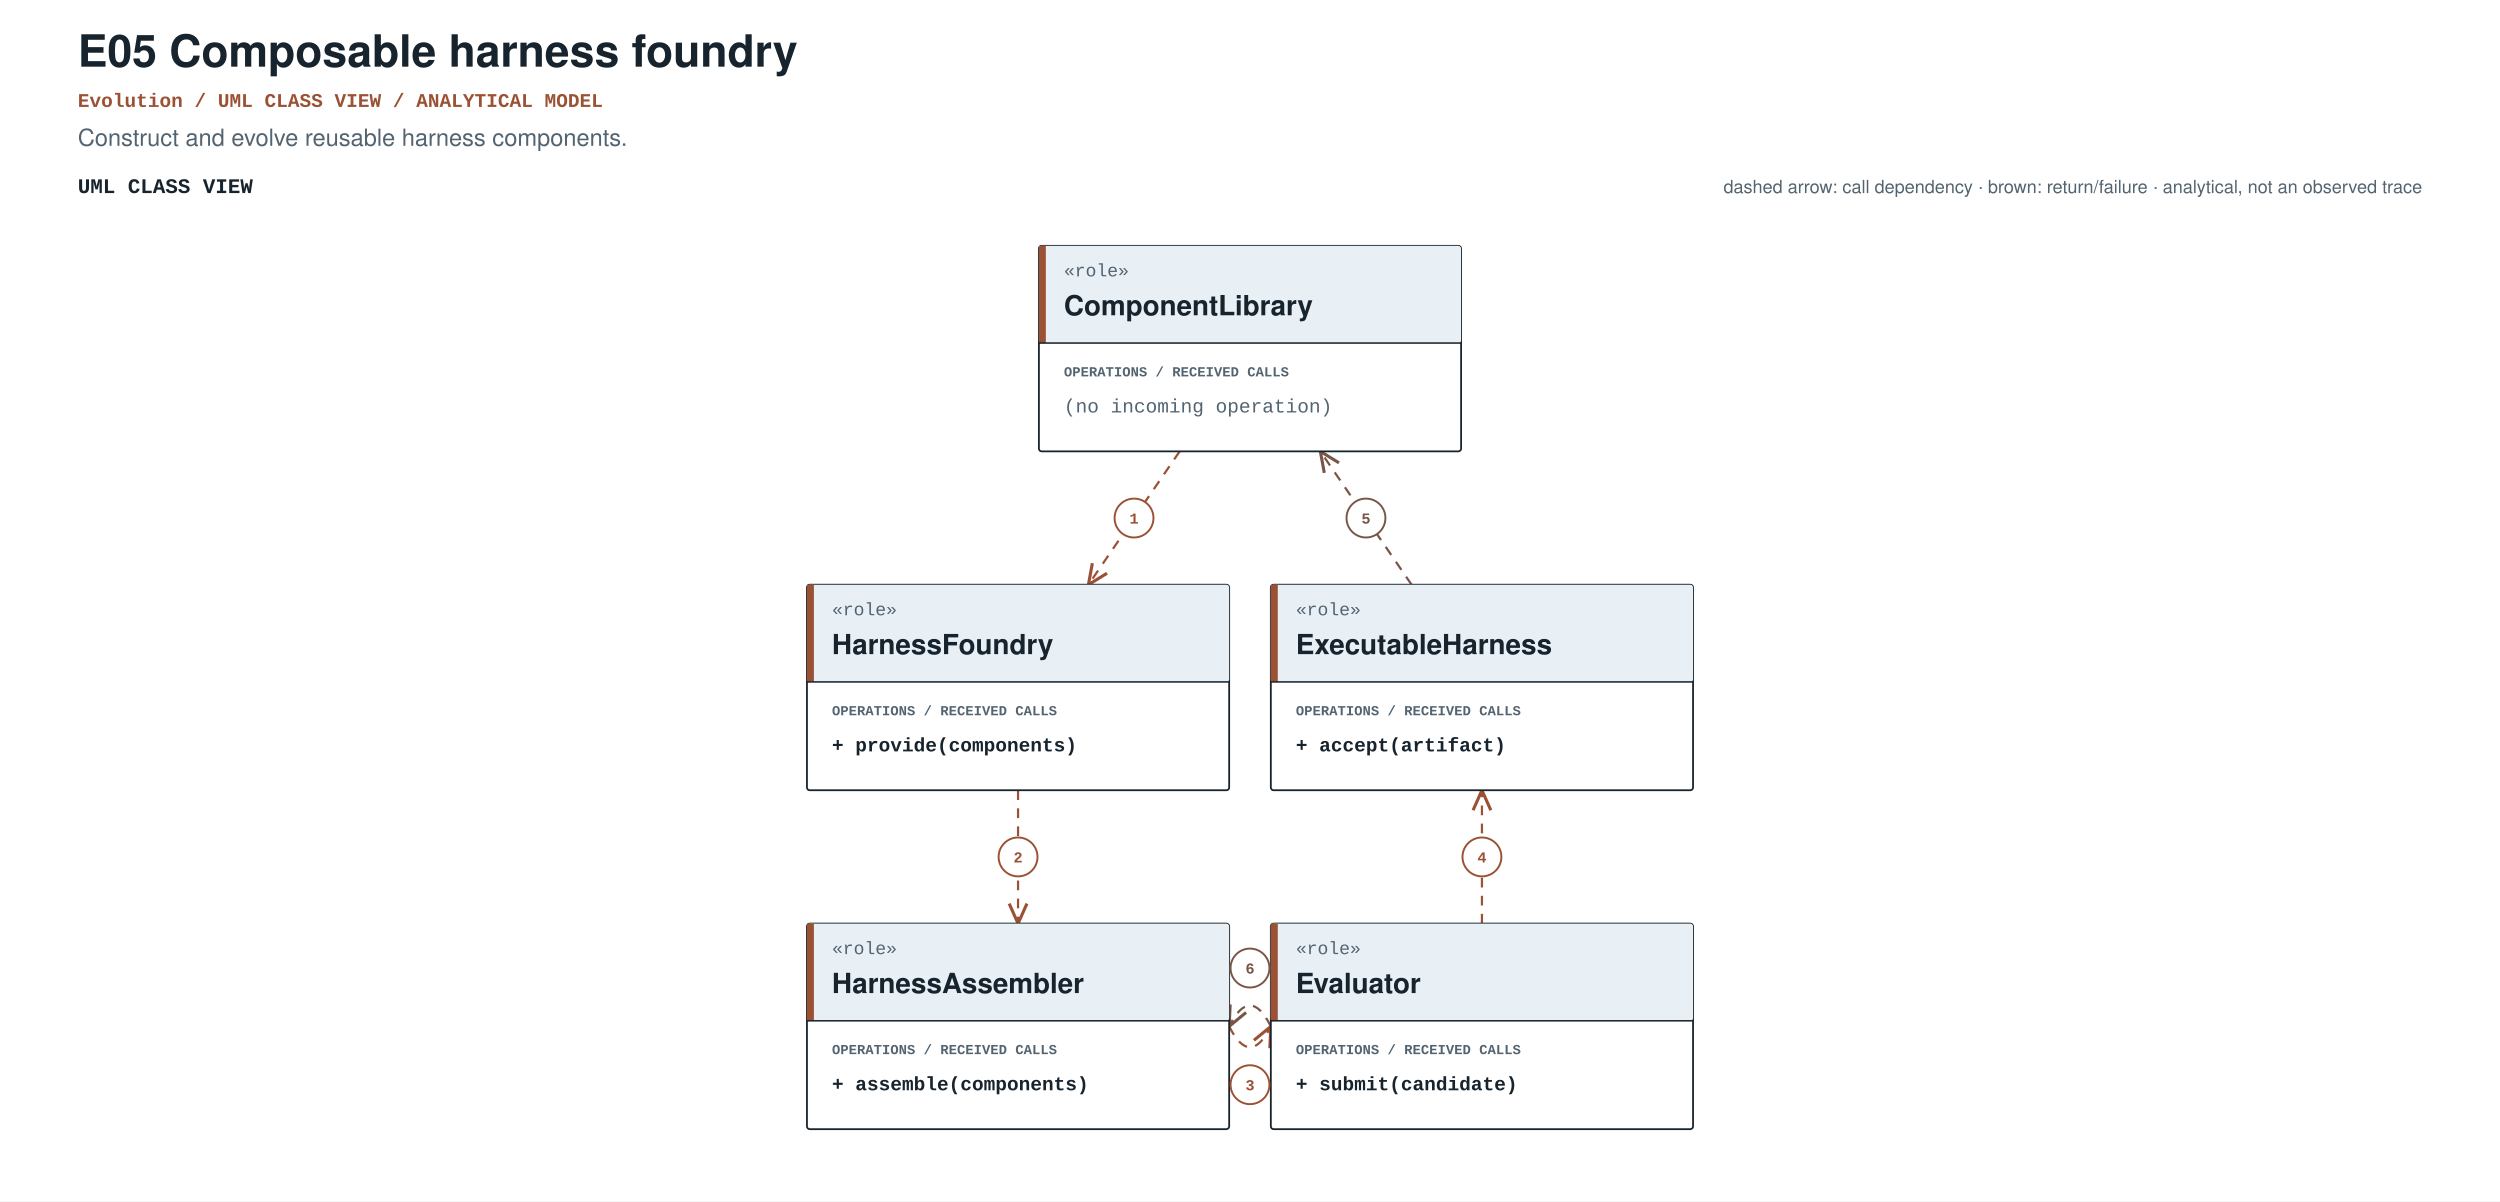
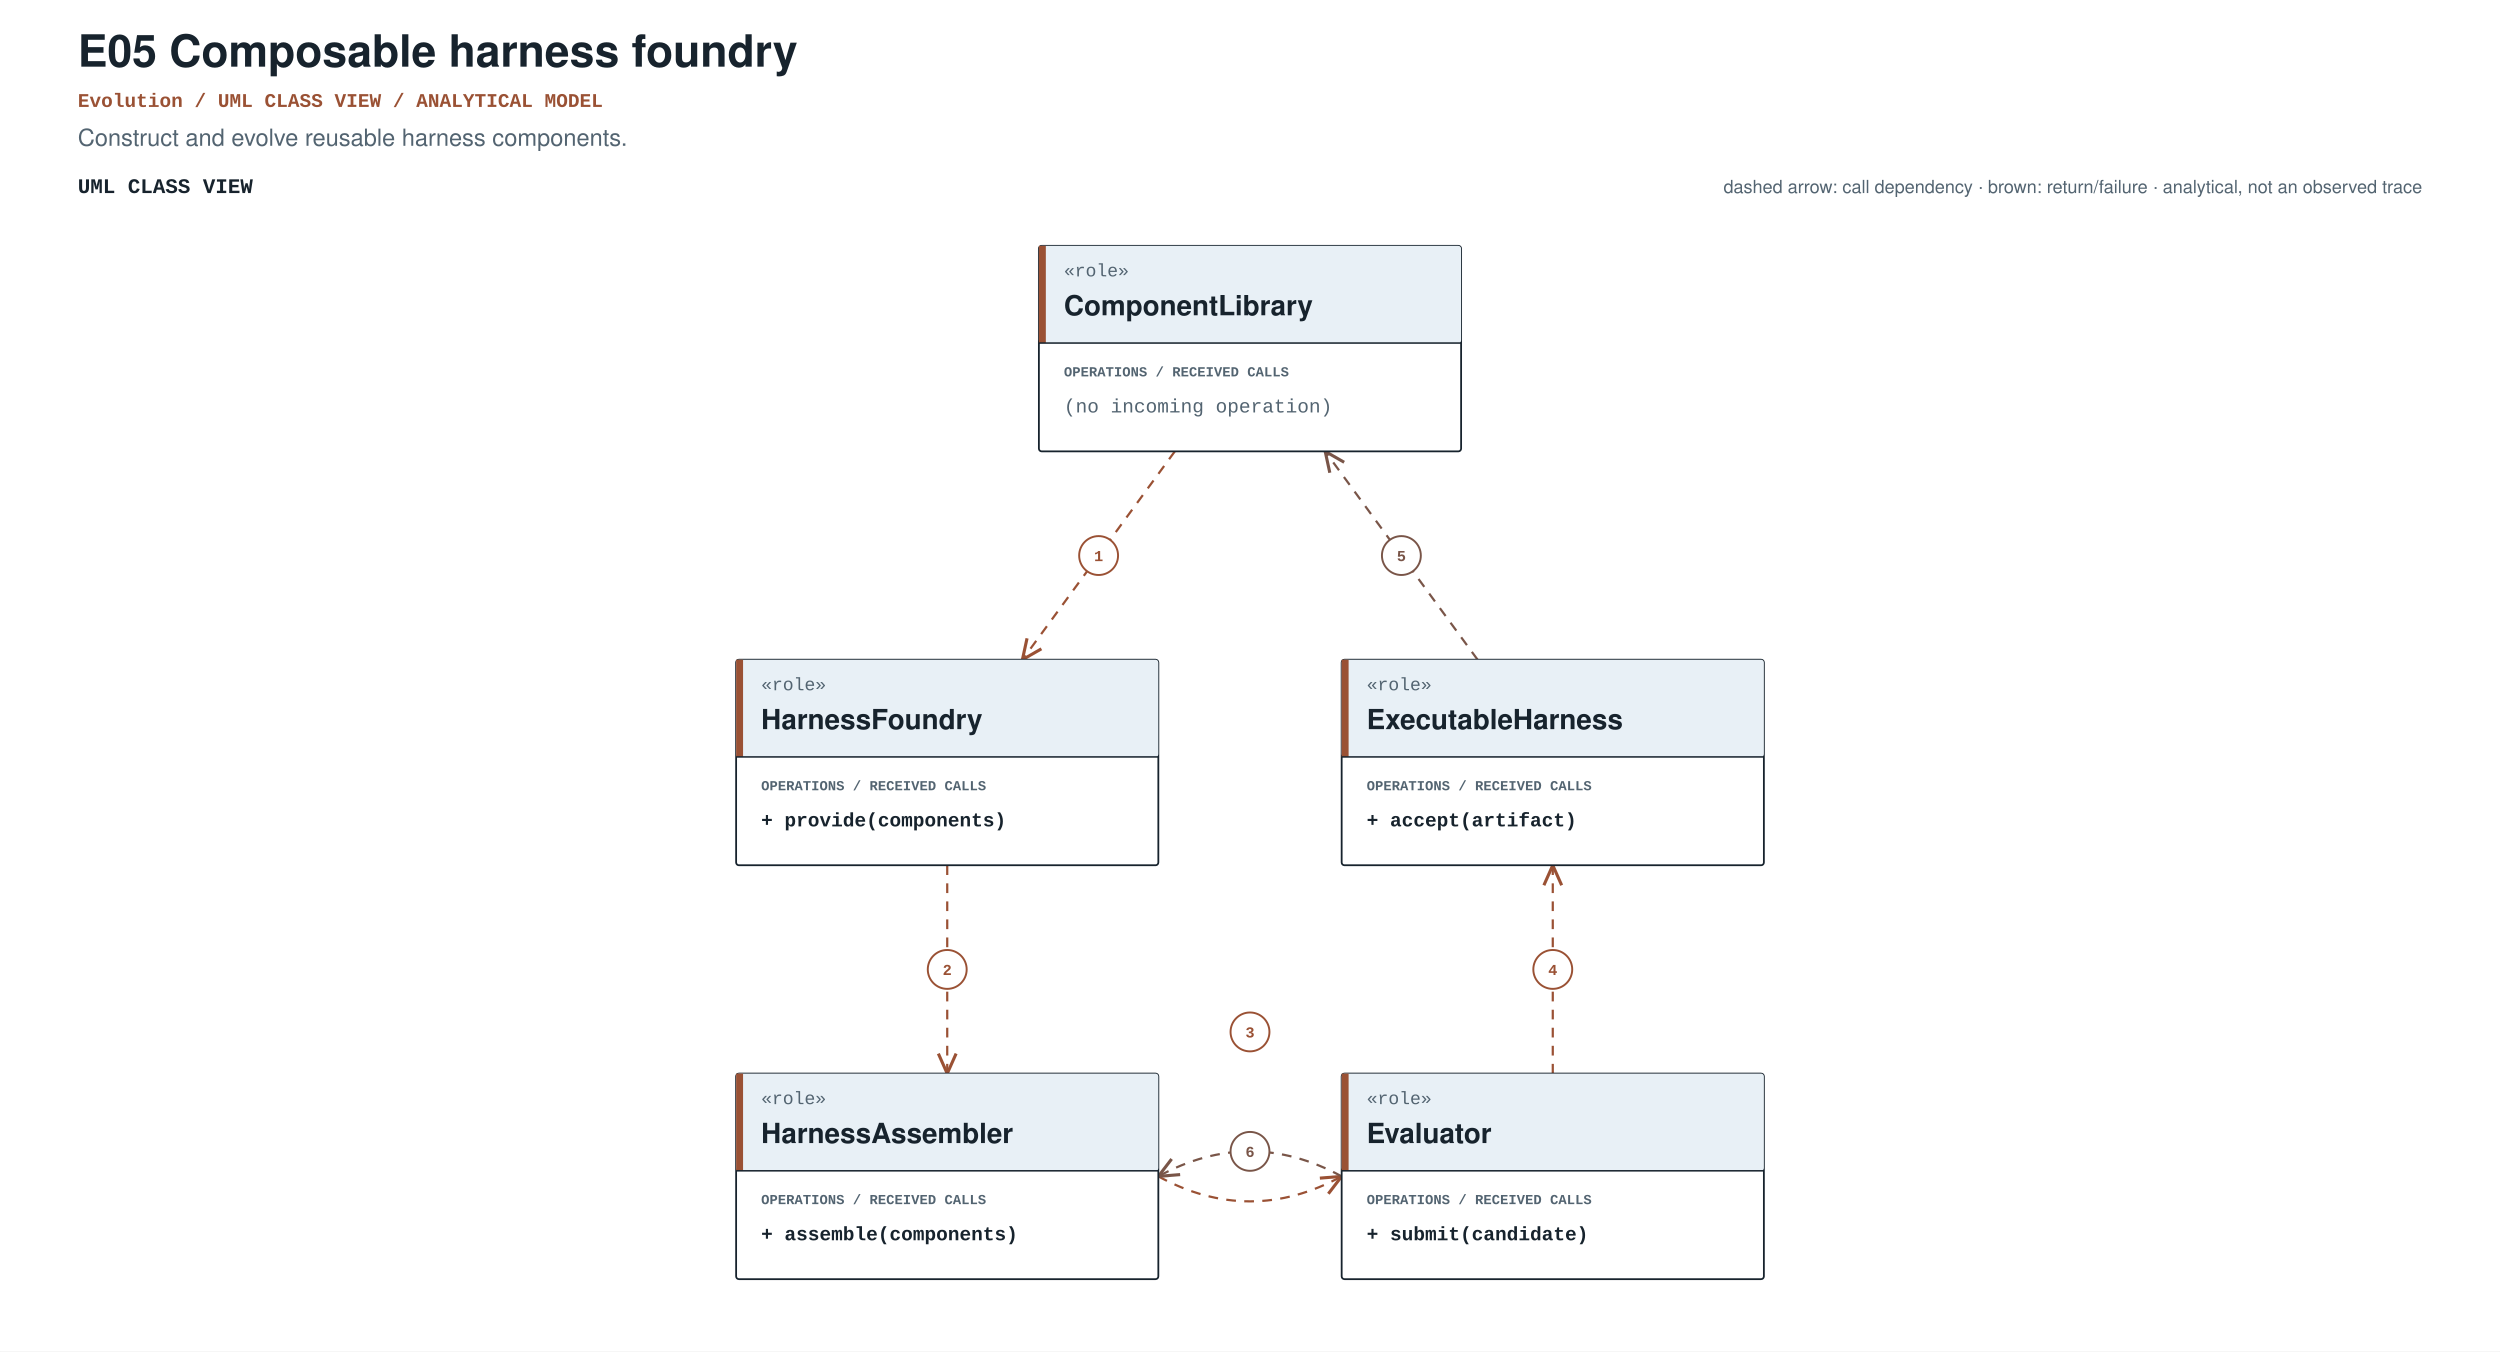
- <svg xmlns="http://www.w3.org/2000/svg" viewBox="0 0 1800 865" width="183mm" height="87.94mm" role="img" data-diagram-type="uml-class" data-pattern-id="E05" aria-labelledby="title-E05 desc-E05">
+ <svg xmlns="http://www.w3.org/2000/svg" viewBox="0 0 1800 973" width="183mm" height="98.92mm" role="img" data-diagram-type="uml-class" data-pattern-id="E05" aria-labelledby="title-E05 desc-E05">
  <defs>
    <marker id="umlOpenAccent" markerWidth="12" markerHeight="10" refX="10" refY="5" orient="auto" markerUnits="strokeWidth">
      <path d="M1,1 L10,5 L1,9" fill="none" stroke="#9A5134" stroke-width="1.4" />
    </marker>
    <marker id="umlOpenReturn" markerWidth="12" markerHeight="10" refX="10" refY="5" orient="auto" markerUnits="strokeWidth">
      <path d="M1,1 L10,5 L1,9" fill="none" stroke="#795548" stroke-width="1.4" />
    </marker>
  </defs>
-   <rect x="0" y="0" width="1800" height="865" rx="0" fill="#FFFFFF" stroke="none" stroke-width="1.2" />
+   <rect x="0" y="0" width="1800" height="973" rx="0" fill="#FFFFFF" stroke="none" stroke-width="1.2" />
  <text x="56" y="48" font-family="Helvetica Neue, Helvetica, Arial, sans-serif" font-size="32" font-weight="700" fill="#17232D" text-anchor="start">E05  Composable harness foundry</text>
  <text x="56" y="77" font-family="Menlo, Monaco, Courier New, monospace" font-size="14" font-weight="700" fill="#9A5134" text-anchor="start">Evolution / UML CLASS VIEW / ANALYTICAL MODEL</text>
  <text font-family="Helvetica Neue, Helvetica, Arial, sans-serif" font-size="17" font-weight="400" fill="#536471" text-anchor="start">
    <tspan x="56" y="105">Construct and evolve reusable harness components.</tspan>
  </text>
  <text x="56" y="139" font-family="Menlo, Monaco, Courier New, monospace" font-size="15" font-weight="700" fill="#17232D" text-anchor="start">UML CLASS VIEW</text>
  <text x="1744" y="139" font-family="Helvetica Neue, Helvetica, Arial, sans-serif" font-size="13" font-weight="400" fill="#536471" text-anchor="end">dashed arrow: call dependency · brown: return/failure · analytical, not an observed trace</text>
  <g class="dependency forward" data-source="ComponentLibrary" data-target="HarnessFoundry" data-numbers="1" data-messages="provide(components)">
-     <path d="M 849.35 325 Q 816.5 373 783.65 421" fill="none" stroke="#9A5134" stroke-width="1.6" stroke-dasharray="7 6" marker-end="url(#umlOpenAccent)" />
+     <path d="M 845.87 325 Q 791 400 736.13 475" fill="none" stroke="#9A5134" stroke-width="1.6" stroke-dasharray="7 6" marker-end="url(#umlOpenAccent)" />
  </g>
  <g class="dependency forward" data-source="HarnessFoundry" data-target="HarnessAssembler" data-numbers="2" data-messages="assemble(components)">
-     <path d="M 733 569 Q 733 617 733 665" fill="none" stroke="#9A5134" stroke-width="1.6" stroke-dasharray="7 6" marker-end="url(#umlOpenAccent)" />
+     <path d="M 682 623 Q 682 698 682 773" fill="none" stroke="#9A5134" stroke-width="1.6" stroke-dasharray="7 6" marker-end="url(#umlOpenAccent)" />
  </g>
  <g class="dependency forward" data-source="HarnessAssembler" data-target="Evaluator" data-numbers="3" data-messages="submit(candidate)">
-     <path d="M 885 739 Q 900 769 915 739" fill="none" stroke="#9A5134" stroke-width="1.6" stroke-dasharray="7 6" marker-end="url(#umlOpenAccent)" />
+     <path d="M 834 847 Q 900 883 966 847" fill="none" stroke="#9A5134" stroke-width="1.6" stroke-dasharray="7 6" marker-end="url(#umlOpenAccent)" />
  </g>
  <g class="dependency forward" data-source="Evaluator" data-target="ExecutableHarness" data-numbers="4" data-messages="accept(artifact)">
-     <path d="M 1067 665 Q 1067 617 1067 569" fill="none" stroke="#9A5134" stroke-width="1.6" stroke-dasharray="7 6" marker-end="url(#umlOpenAccent)" />
+     <path d="M 1118 773 Q 1118 698 1118 623" fill="none" stroke="#9A5134" stroke-width="1.6" stroke-dasharray="7 6" marker-end="url(#umlOpenAccent)" />
  </g>
  <g class="dependency return-or-failure" data-source="ExecutableHarness" data-target="ComponentLibrary" data-numbers="5" data-messages="report(reusable)">
-     <path d="M 1016.35 421 Q 983.5 373 950.65 325" fill="none" stroke="#795548" stroke-width="1.6" stroke-dasharray="7 6" marker-end="url(#umlOpenReturn)" />
+     <path d="M 1063.87 475 Q 1009 400 954.13 325" fill="none" stroke="#795548" stroke-width="1.6" stroke-dasharray="7 6" marker-end="url(#umlOpenReturn)" />
  </g>
  <g class="dependency return-or-failure" data-source="Evaluator" data-target="HarnessAssembler" data-numbers="6" data-messages="feedback(failure)">
-     <path d="M 915 739 Q 900 709 885 739" fill="none" stroke="#795548" stroke-width="1.6" stroke-dasharray="7 6" marker-end="url(#umlOpenReturn)" />
+     <path d="M 966 847 Q 900 811 834 847" fill="none" stroke="#795548" stroke-width="1.6" stroke-dasharray="7 6" marker-end="url(#umlOpenReturn)" />
  </g>
  <g class="class-node" data-participant="ComponentLibrary" data-role="ComponentLibrary" data-layer="0">
    <rect x="748" y="177" width="304" height="148" rx="2" fill="#FFFFFF" stroke="#17232D" stroke-width="1.3" class="class-box" />
    <rect x="748" y="177" width="304" height="70" rx="2" fill="#E8F0F6" stroke="none" stroke-width="1.2" class="class-header" />
    <rect x="748" y="177" width="5" height="70" rx="0" fill="#9A5134" stroke="none" stroke-width="1.2" class="class-accent" />
    <text x="766" y="199" font-family="Menlo, Monaco, Courier New, monospace" font-size="13" font-weight="400" fill="#536471" text-anchor="start" class="class-stereotype">«role»</text>
    <text x="766" y="227" font-family="Helvetica Neue, Helvetica, Arial, sans-serif" font-size="20" font-weight="700" fill="#17232D" text-anchor="start" class="class-name">ComponentLibrary</text>
    <line x1="748" y1="247" x2="1052" y2="247" stroke="#17232D" stroke-width="1.1" />
    <text x="766" y="271" font-family="Menlo, Monaco, Courier New, monospace" font-size="10" font-weight="700" fill="#536471" text-anchor="start" class="class-compartment-label">OPERATIONS / RECEIVED CALLS</text>
    <text x="766" y="297" font-family="Menlo, Monaco, Courier New, monospace" font-size="14" font-weight="400" fill="#536471" text-anchor="start" class="class-operation">(no incoming operation)</text>
  </g>
  <g class="class-node" data-participant="HarnessFoundry" data-role="HarnessFoundry" data-layer="1">
-     <rect x="581" y="421" width="304" height="148" rx="2" fill="#FFFFFF" stroke="#17232D" stroke-width="1.3" class="class-box" />
-     <rect x="581" y="421" width="304" height="70" rx="2" fill="#E8F0F6" stroke="none" stroke-width="1.2" class="class-header" />
-     <rect x="581" y="421" width="5" height="70" rx="0" fill="#9A5134" stroke="none" stroke-width="1.2" class="class-accent" />
-     <text x="599" y="443" font-family="Menlo, Monaco, Courier New, monospace" font-size="13" font-weight="400" fill="#536471" text-anchor="start" class="class-stereotype">«role»</text>
-     <text x="599" y="471" font-family="Helvetica Neue, Helvetica, Arial, sans-serif" font-size="20" font-weight="700" fill="#17232D" text-anchor="start" class="class-name">HarnessFoundry</text>
-     <line x1="581" y1="491" x2="885" y2="491" stroke="#17232D" stroke-width="1.1" />
-     <text x="599" y="515" font-family="Menlo, Monaco, Courier New, monospace" font-size="10" font-weight="700" fill="#536471" text-anchor="start" class="class-compartment-label">OPERATIONS / RECEIVED CALLS</text>
-     <text x="599" y="541" font-family="Menlo, Monaco, Courier New, monospace" font-size="14" font-weight="600" fill="#17232D" text-anchor="start" class="class-operation">+ provide(components)</text>
+     <rect x="530" y="475" width="304" height="148" rx="2" fill="#FFFFFF" stroke="#17232D" stroke-width="1.3" class="class-box" />
+     <rect x="530" y="475" width="304" height="70" rx="2" fill="#E8F0F6" stroke="none" stroke-width="1.2" class="class-header" />
+     <rect x="530" y="475" width="5" height="70" rx="0" fill="#9A5134" stroke="none" stroke-width="1.2" class="class-accent" />
+     <text x="548" y="497" font-family="Menlo, Monaco, Courier New, monospace" font-size="13" font-weight="400" fill="#536471" text-anchor="start" class="class-stereotype">«role»</text>
+     <text x="548" y="525" font-family="Helvetica Neue, Helvetica, Arial, sans-serif" font-size="20" font-weight="700" fill="#17232D" text-anchor="start" class="class-name">HarnessFoundry</text>
+     <line x1="530" y1="545" x2="834" y2="545" stroke="#17232D" stroke-width="1.1" />
+     <text x="548" y="569" font-family="Menlo, Monaco, Courier New, monospace" font-size="10" font-weight="700" fill="#536471" text-anchor="start" class="class-compartment-label">OPERATIONS / RECEIVED CALLS</text>
+     <text x="548" y="595" font-family="Menlo, Monaco, Courier New, monospace" font-size="14" font-weight="600" fill="#17232D" text-anchor="start" class="class-operation">+ provide(components)</text>
  </g>
  <g class="class-node" data-participant="HarnessAssembler" data-role="HarnessAssembler" data-layer="2">
-     <rect x="581" y="665" width="304" height="148" rx="2" fill="#FFFFFF" stroke="#17232D" stroke-width="1.3" class="class-box" />
-     <rect x="581" y="665" width="304" height="70" rx="2" fill="#E8F0F6" stroke="none" stroke-width="1.2" class="class-header" />
-     <rect x="581" y="665" width="5" height="70" rx="0" fill="#9A5134" stroke="none" stroke-width="1.2" class="class-accent" />
-     <text x="599" y="687" font-family="Menlo, Monaco, Courier New, monospace" font-size="13" font-weight="400" fill="#536471" text-anchor="start" class="class-stereotype">«role»</text>
-     <text x="599" y="715" font-family="Helvetica Neue, Helvetica, Arial, sans-serif" font-size="20" font-weight="700" fill="#17232D" text-anchor="start" class="class-name">HarnessAssembler</text>
-     <line x1="581" y1="735" x2="885" y2="735" stroke="#17232D" stroke-width="1.1" />
-     <text x="599" y="759" font-family="Menlo, Monaco, Courier New, monospace" font-size="10" font-weight="700" fill="#536471" text-anchor="start" class="class-compartment-label">OPERATIONS / RECEIVED CALLS</text>
-     <text x="599" y="785" font-family="Menlo, Monaco, Courier New, monospace" font-size="14" font-weight="600" fill="#17232D" text-anchor="start" class="class-operation">+ assemble(components)</text>
+     <rect x="530" y="773" width="304" height="148" rx="2" fill="#FFFFFF" stroke="#17232D" stroke-width="1.3" class="class-box" />
+     <rect x="530" y="773" width="304" height="70" rx="2" fill="#E8F0F6" stroke="none" stroke-width="1.2" class="class-header" />
+     <rect x="530" y="773" width="5" height="70" rx="0" fill="#9A5134" stroke="none" stroke-width="1.2" class="class-accent" />
+     <text x="548" y="795" font-family="Menlo, Monaco, Courier New, monospace" font-size="13" font-weight="400" fill="#536471" text-anchor="start" class="class-stereotype">«role»</text>
+     <text x="548" y="823" font-family="Helvetica Neue, Helvetica, Arial, sans-serif" font-size="20" font-weight="700" fill="#17232D" text-anchor="start" class="class-name">HarnessAssembler</text>
+     <line x1="530" y1="843" x2="834" y2="843" stroke="#17232D" stroke-width="1.1" />
+     <text x="548" y="867" font-family="Menlo, Monaco, Courier New, monospace" font-size="10" font-weight="700" fill="#536471" text-anchor="start" class="class-compartment-label">OPERATIONS / RECEIVED CALLS</text>
+     <text x="548" y="893" font-family="Menlo, Monaco, Courier New, monospace" font-size="14" font-weight="600" fill="#17232D" text-anchor="start" class="class-operation">+ assemble(components)</text>
  </g>
  <g class="class-node" data-participant="Evaluator" data-role="Evaluator" data-layer="2">
-     <rect x="915" y="665" width="304" height="148" rx="2" fill="#FFFFFF" stroke="#17232D" stroke-width="1.3" class="class-box" />
-     <rect x="915" y="665" width="304" height="70" rx="2" fill="#E8F0F6" stroke="none" stroke-width="1.2" class="class-header" />
-     <rect x="915" y="665" width="5" height="70" rx="0" fill="#9A5134" stroke="none" stroke-width="1.2" class="class-accent" />
-     <text x="933" y="687" font-family="Menlo, Monaco, Courier New, monospace" font-size="13" font-weight="400" fill="#536471" text-anchor="start" class="class-stereotype">«role»</text>
-     <text x="933" y="715" font-family="Helvetica Neue, Helvetica, Arial, sans-serif" font-size="20" font-weight="700" fill="#17232D" text-anchor="start" class="class-name">Evaluator</text>
-     <line x1="915" y1="735" x2="1219" y2="735" stroke="#17232D" stroke-width="1.1" />
-     <text x="933" y="759" font-family="Menlo, Monaco, Courier New, monospace" font-size="10" font-weight="700" fill="#536471" text-anchor="start" class="class-compartment-label">OPERATIONS / RECEIVED CALLS</text>
-     <text x="933" y="785" font-family="Menlo, Monaco, Courier New, monospace" font-size="14" font-weight="600" fill="#17232D" text-anchor="start" class="class-operation">+ submit(candidate)</text>
+     <rect x="966" y="773" width="304" height="148" rx="2" fill="#FFFFFF" stroke="#17232D" stroke-width="1.3" class="class-box" />
+     <rect x="966" y="773" width="304" height="70" rx="2" fill="#E8F0F6" stroke="none" stroke-width="1.2" class="class-header" />
+     <rect x="966" y="773" width="5" height="70" rx="0" fill="#9A5134" stroke="none" stroke-width="1.2" class="class-accent" />
+     <text x="984" y="795" font-family="Menlo, Monaco, Courier New, monospace" font-size="13" font-weight="400" fill="#536471" text-anchor="start" class="class-stereotype">«role»</text>
+     <text x="984" y="823" font-family="Helvetica Neue, Helvetica, Arial, sans-serif" font-size="20" font-weight="700" fill="#17232D" text-anchor="start" class="class-name">Evaluator</text>
+     <line x1="966" y1="843" x2="1270" y2="843" stroke="#17232D" stroke-width="1.1" />
+     <text x="984" y="867" font-family="Menlo, Monaco, Courier New, monospace" font-size="10" font-weight="700" fill="#536471" text-anchor="start" class="class-compartment-label">OPERATIONS / RECEIVED CALLS</text>
+     <text x="984" y="893" font-family="Menlo, Monaco, Courier New, monospace" font-size="14" font-weight="600" fill="#17232D" text-anchor="start" class="class-operation">+ submit(candidate)</text>
  </g>
  <g class="class-node" data-participant="ExecutableHarness" data-role="ExecutableHarness" data-layer="1">
-     <rect x="915" y="421" width="304" height="148" rx="2" fill="#FFFFFF" stroke="#17232D" stroke-width="1.3" class="class-box" />
-     <rect x="915" y="421" width="304" height="70" rx="2" fill="#E8F0F6" stroke="none" stroke-width="1.2" class="class-header" />
-     <rect x="915" y="421" width="5" height="70" rx="0" fill="#9A5134" stroke="none" stroke-width="1.2" class="class-accent" />
-     <text x="933" y="443" font-family="Menlo, Monaco, Courier New, monospace" font-size="13" font-weight="400" fill="#536471" text-anchor="start" class="class-stereotype">«role»</text>
-     <text x="933" y="471" font-family="Helvetica Neue, Helvetica, Arial, sans-serif" font-size="20" font-weight="700" fill="#17232D" text-anchor="start" class="class-name">ExecutableHarness</text>
-     <line x1="915" y1="491" x2="1219" y2="491" stroke="#17232D" stroke-width="1.1" />
-     <text x="933" y="515" font-family="Menlo, Monaco, Courier New, monospace" font-size="10" font-weight="700" fill="#536471" text-anchor="start" class="class-compartment-label">OPERATIONS / RECEIVED CALLS</text>
-     <text x="933" y="541" font-family="Menlo, Monaco, Courier New, monospace" font-size="14" font-weight="600" fill="#17232D" text-anchor="start" class="class-operation">+ accept(artifact)</text>
+     <rect x="966" y="475" width="304" height="148" rx="2" fill="#FFFFFF" stroke="#17232D" stroke-width="1.3" class="class-box" />
+     <rect x="966" y="475" width="304" height="70" rx="2" fill="#E8F0F6" stroke="none" stroke-width="1.2" class="class-header" />
+     <rect x="966" y="475" width="5" height="70" rx="0" fill="#9A5134" stroke="none" stroke-width="1.2" class="class-accent" />
+     <text x="984" y="497" font-family="Menlo, Monaco, Courier New, monospace" font-size="13" font-weight="400" fill="#536471" text-anchor="start" class="class-stereotype">«role»</text>
+     <text x="984" y="525" font-family="Helvetica Neue, Helvetica, Arial, sans-serif" font-size="20" font-weight="700" fill="#17232D" text-anchor="start" class="class-name">ExecutableHarness</text>
+     <line x1="966" y1="545" x2="1270" y2="545" stroke="#17232D" stroke-width="1.1" />
+     <text x="984" y="569" font-family="Menlo, Monaco, Courier New, monospace" font-size="10" font-weight="700" fill="#536471" text-anchor="start" class="class-compartment-label">OPERATIONS / RECEIVED CALLS</text>
+     <text x="984" y="595" font-family="Menlo, Monaco, Courier New, monospace" font-size="14" font-weight="600" fill="#17232D" text-anchor="start" class="class-operation">+ accept(artifact)</text>
  </g>
  <g class="dependency-badge">
-     <circle cx="816.5" cy="373" r="14" fill="#FFFFFF" stroke="#9A5134" stroke-width="1.4" />
-     <text x="816.5" y="377" font-family="Menlo, Monaco, Courier New, monospace" font-size="11" font-weight="700" fill="#9A5134" text-anchor="middle">1</text>
+     <circle cx="791" cy="400" r="14" fill="#FFFFFF" stroke="#9A5134" stroke-width="1.4" />
+     <text x="791" y="404" font-family="Menlo, Monaco, Courier New, monospace" font-size="11" font-weight="700" fill="#9A5134" text-anchor="middle">1</text>
  </g>
  <g class="dependency-badge">
-     <circle cx="733" cy="617" r="14" fill="#FFFFFF" stroke="#9A5134" stroke-width="1.4" />
-     <text x="733" y="621" font-family="Menlo, Monaco, Courier New, monospace" font-size="11" font-weight="700" fill="#9A5134" text-anchor="middle">2</text>
+     <circle cx="682" cy="698" r="14" fill="#FFFFFF" stroke="#9A5134" stroke-width="1.4" />
+     <text x="682" y="702" font-family="Menlo, Monaco, Courier New, monospace" font-size="11" font-weight="700" fill="#9A5134" text-anchor="middle">2</text>
  </g>
  <g class="dependency-badge">
-     <circle cx="900" cy="781" r="14" fill="#FFFFFF" stroke="#9A5134" stroke-width="1.4" />
-     <text x="900" y="785" font-family="Menlo, Monaco, Courier New, monospace" font-size="11" font-weight="700" fill="#9A5134" text-anchor="middle">3</text>
+     <circle cx="900" cy="743" r="14" fill="#FFFFFF" stroke="#9A5134" stroke-width="1.4" />
+     <text x="900" y="747" font-family="Menlo, Monaco, Courier New, monospace" font-size="11" font-weight="700" fill="#9A5134" text-anchor="middle">3</text>
  </g>
  <g class="dependency-badge">
-     <circle cx="1067" cy="617" r="14" fill="#FFFFFF" stroke="#9A5134" stroke-width="1.4" />
-     <text x="1067" y="621" font-family="Menlo, Monaco, Courier New, monospace" font-size="11" font-weight="700" fill="#9A5134" text-anchor="middle">4</text>
+     <circle cx="1118" cy="698" r="14" fill="#FFFFFF" stroke="#9A5134" stroke-width="1.4" />
+     <text x="1118" y="702" font-family="Menlo, Monaco, Courier New, monospace" font-size="11" font-weight="700" fill="#9A5134" text-anchor="middle">4</text>
  </g>
  <g class="dependency-badge">
-     <circle cx="983.5" cy="373" r="14" fill="#FFFFFF" stroke="#795548" stroke-width="1.4" />
-     <text x="983.5" y="377" font-family="Menlo, Monaco, Courier New, monospace" font-size="11" font-weight="700" fill="#795548" text-anchor="middle">5</text>
+     <circle cx="1009" cy="400" r="14" fill="#FFFFFF" stroke="#795548" stroke-width="1.4" />
+     <text x="1009" y="404" font-family="Menlo, Monaco, Courier New, monospace" font-size="11" font-weight="700" fill="#795548" text-anchor="middle">5</text>
  </g>
  <g class="dependency-badge">
-     <circle cx="900" cy="697" r="14" fill="#FFFFFF" stroke="#795548" stroke-width="1.4" />
-     <text x="900" y="701" font-family="Menlo, Monaco, Courier New, monospace" font-size="11" font-weight="700" fill="#795548" text-anchor="middle">6</text>
+     <circle cx="900" cy="829" r="14" fill="#FFFFFF" stroke="#795548" stroke-width="1.4" />
+     <text x="900" y="833" font-family="Menlo, Monaco, Courier New, monospace" font-size="11" font-weight="700" fill="#795548" text-anchor="middle">6</text>
  </g>
</svg>
